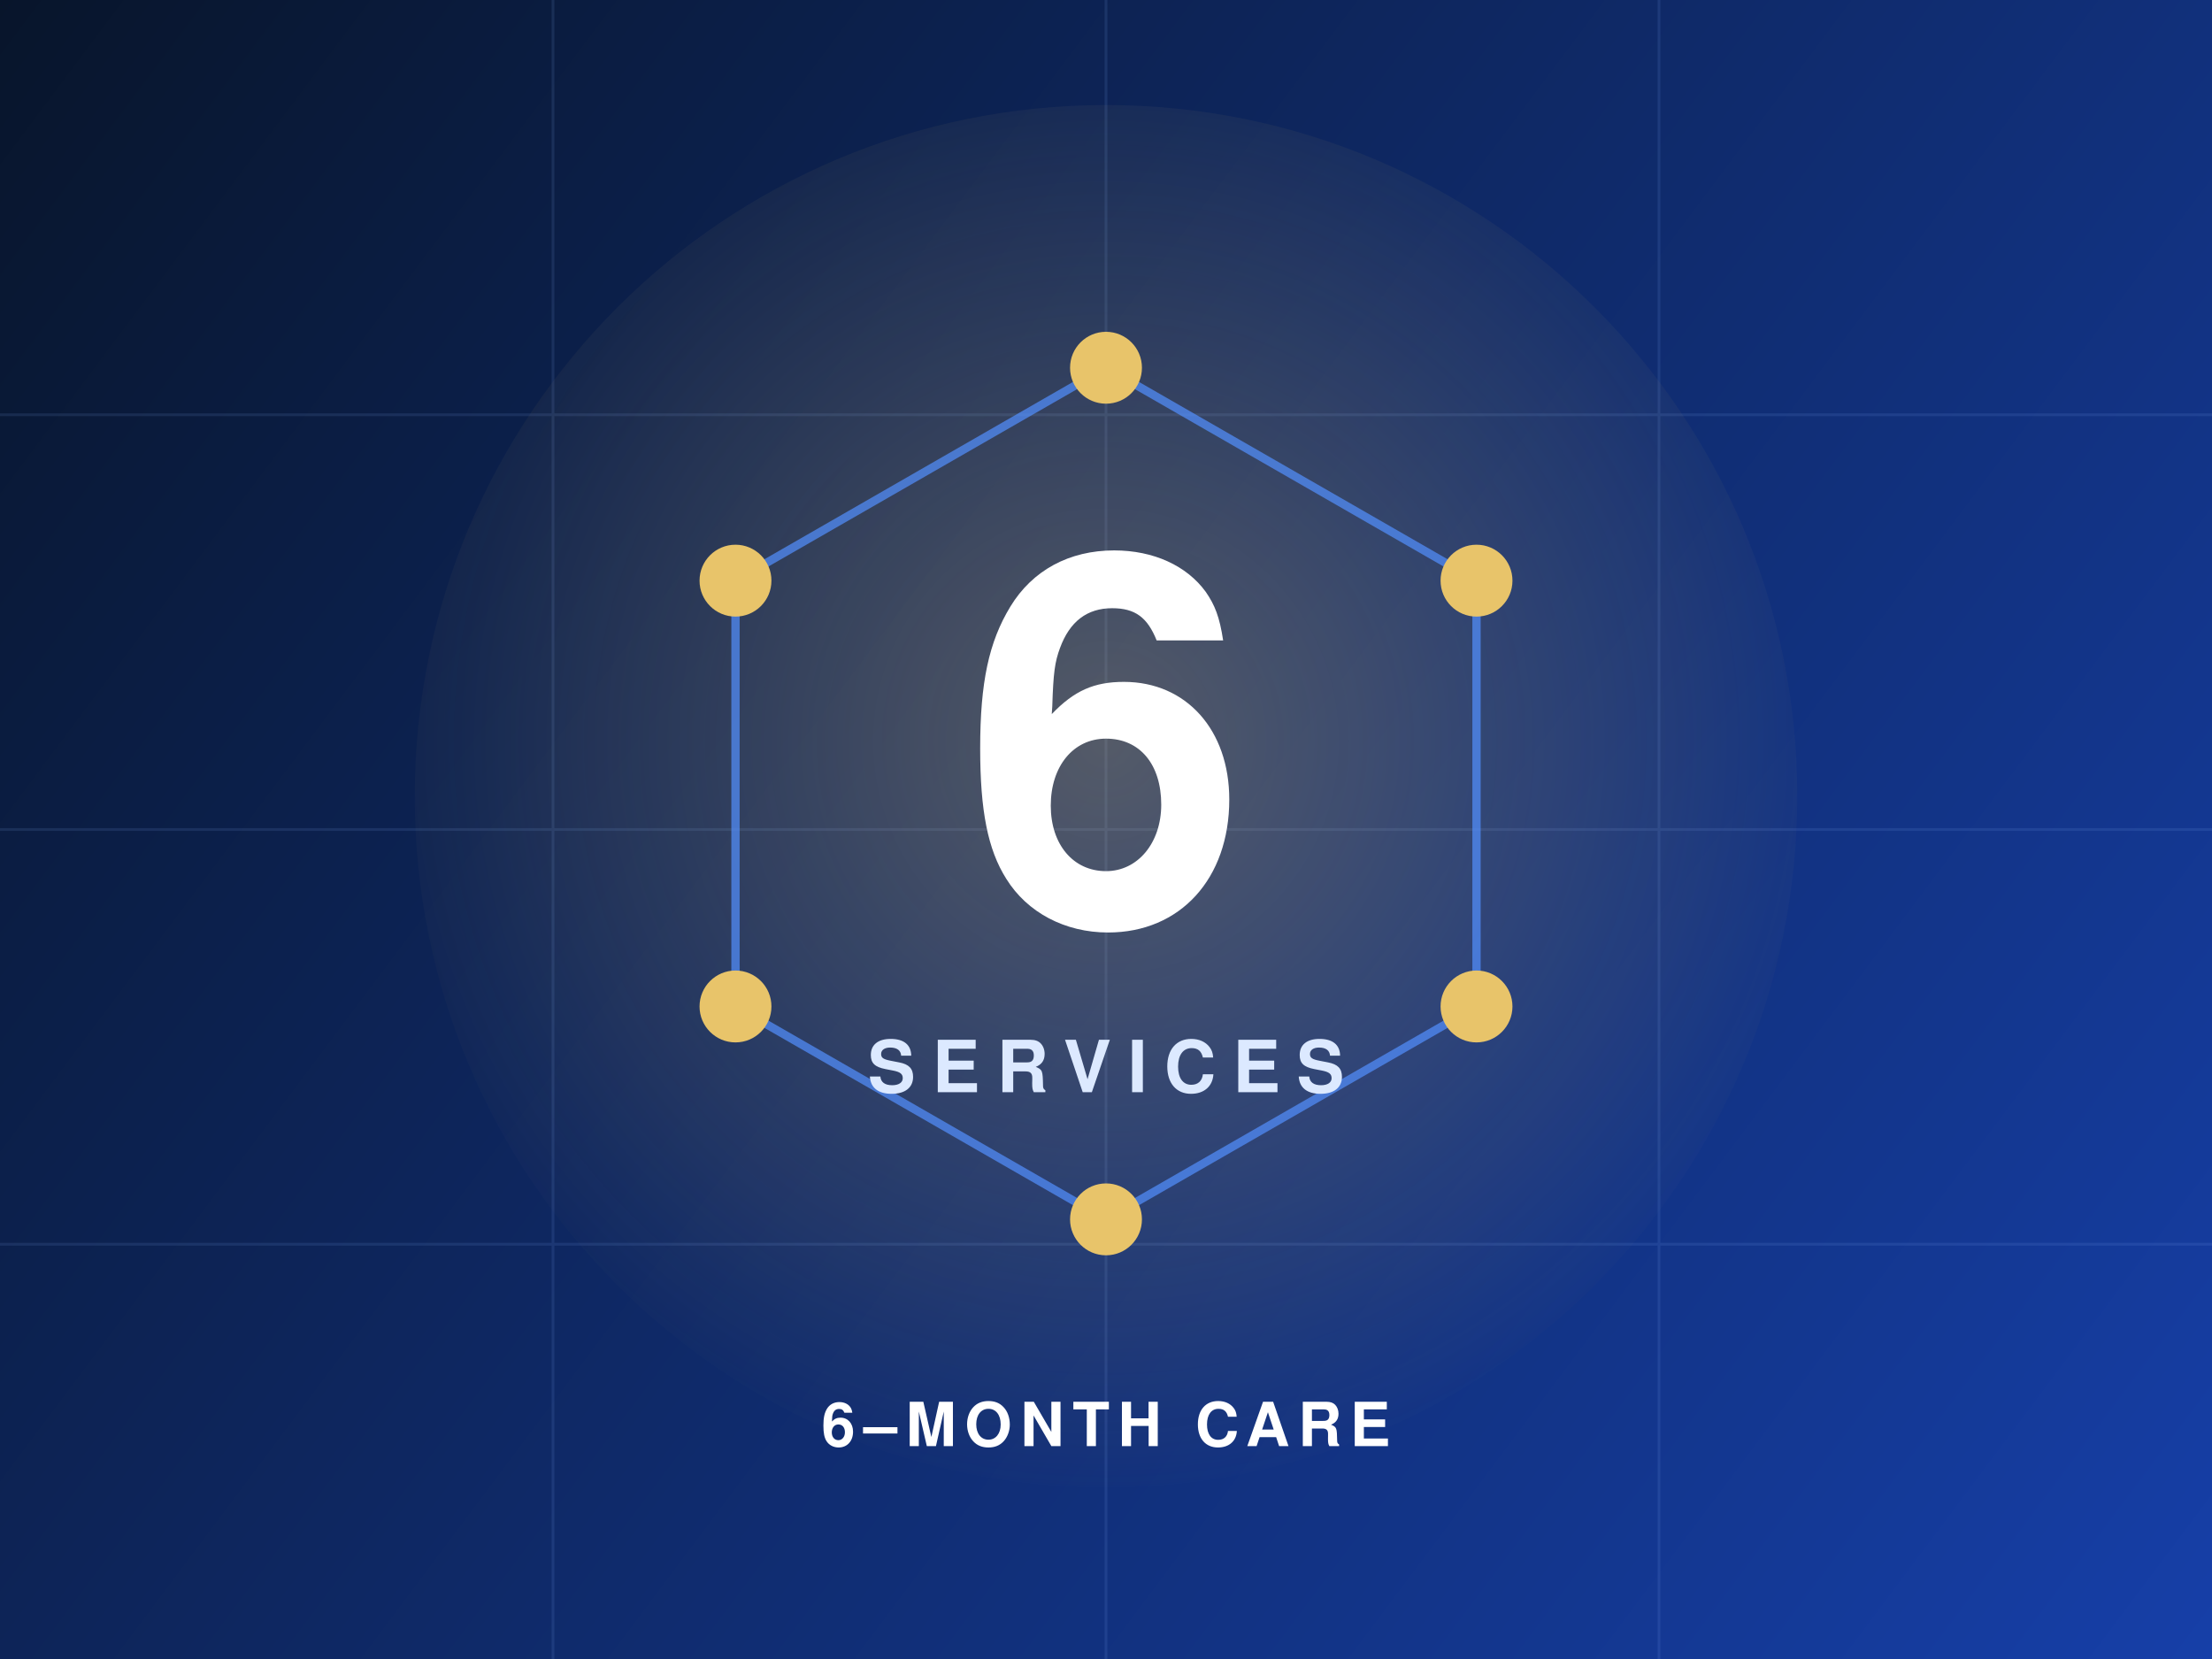
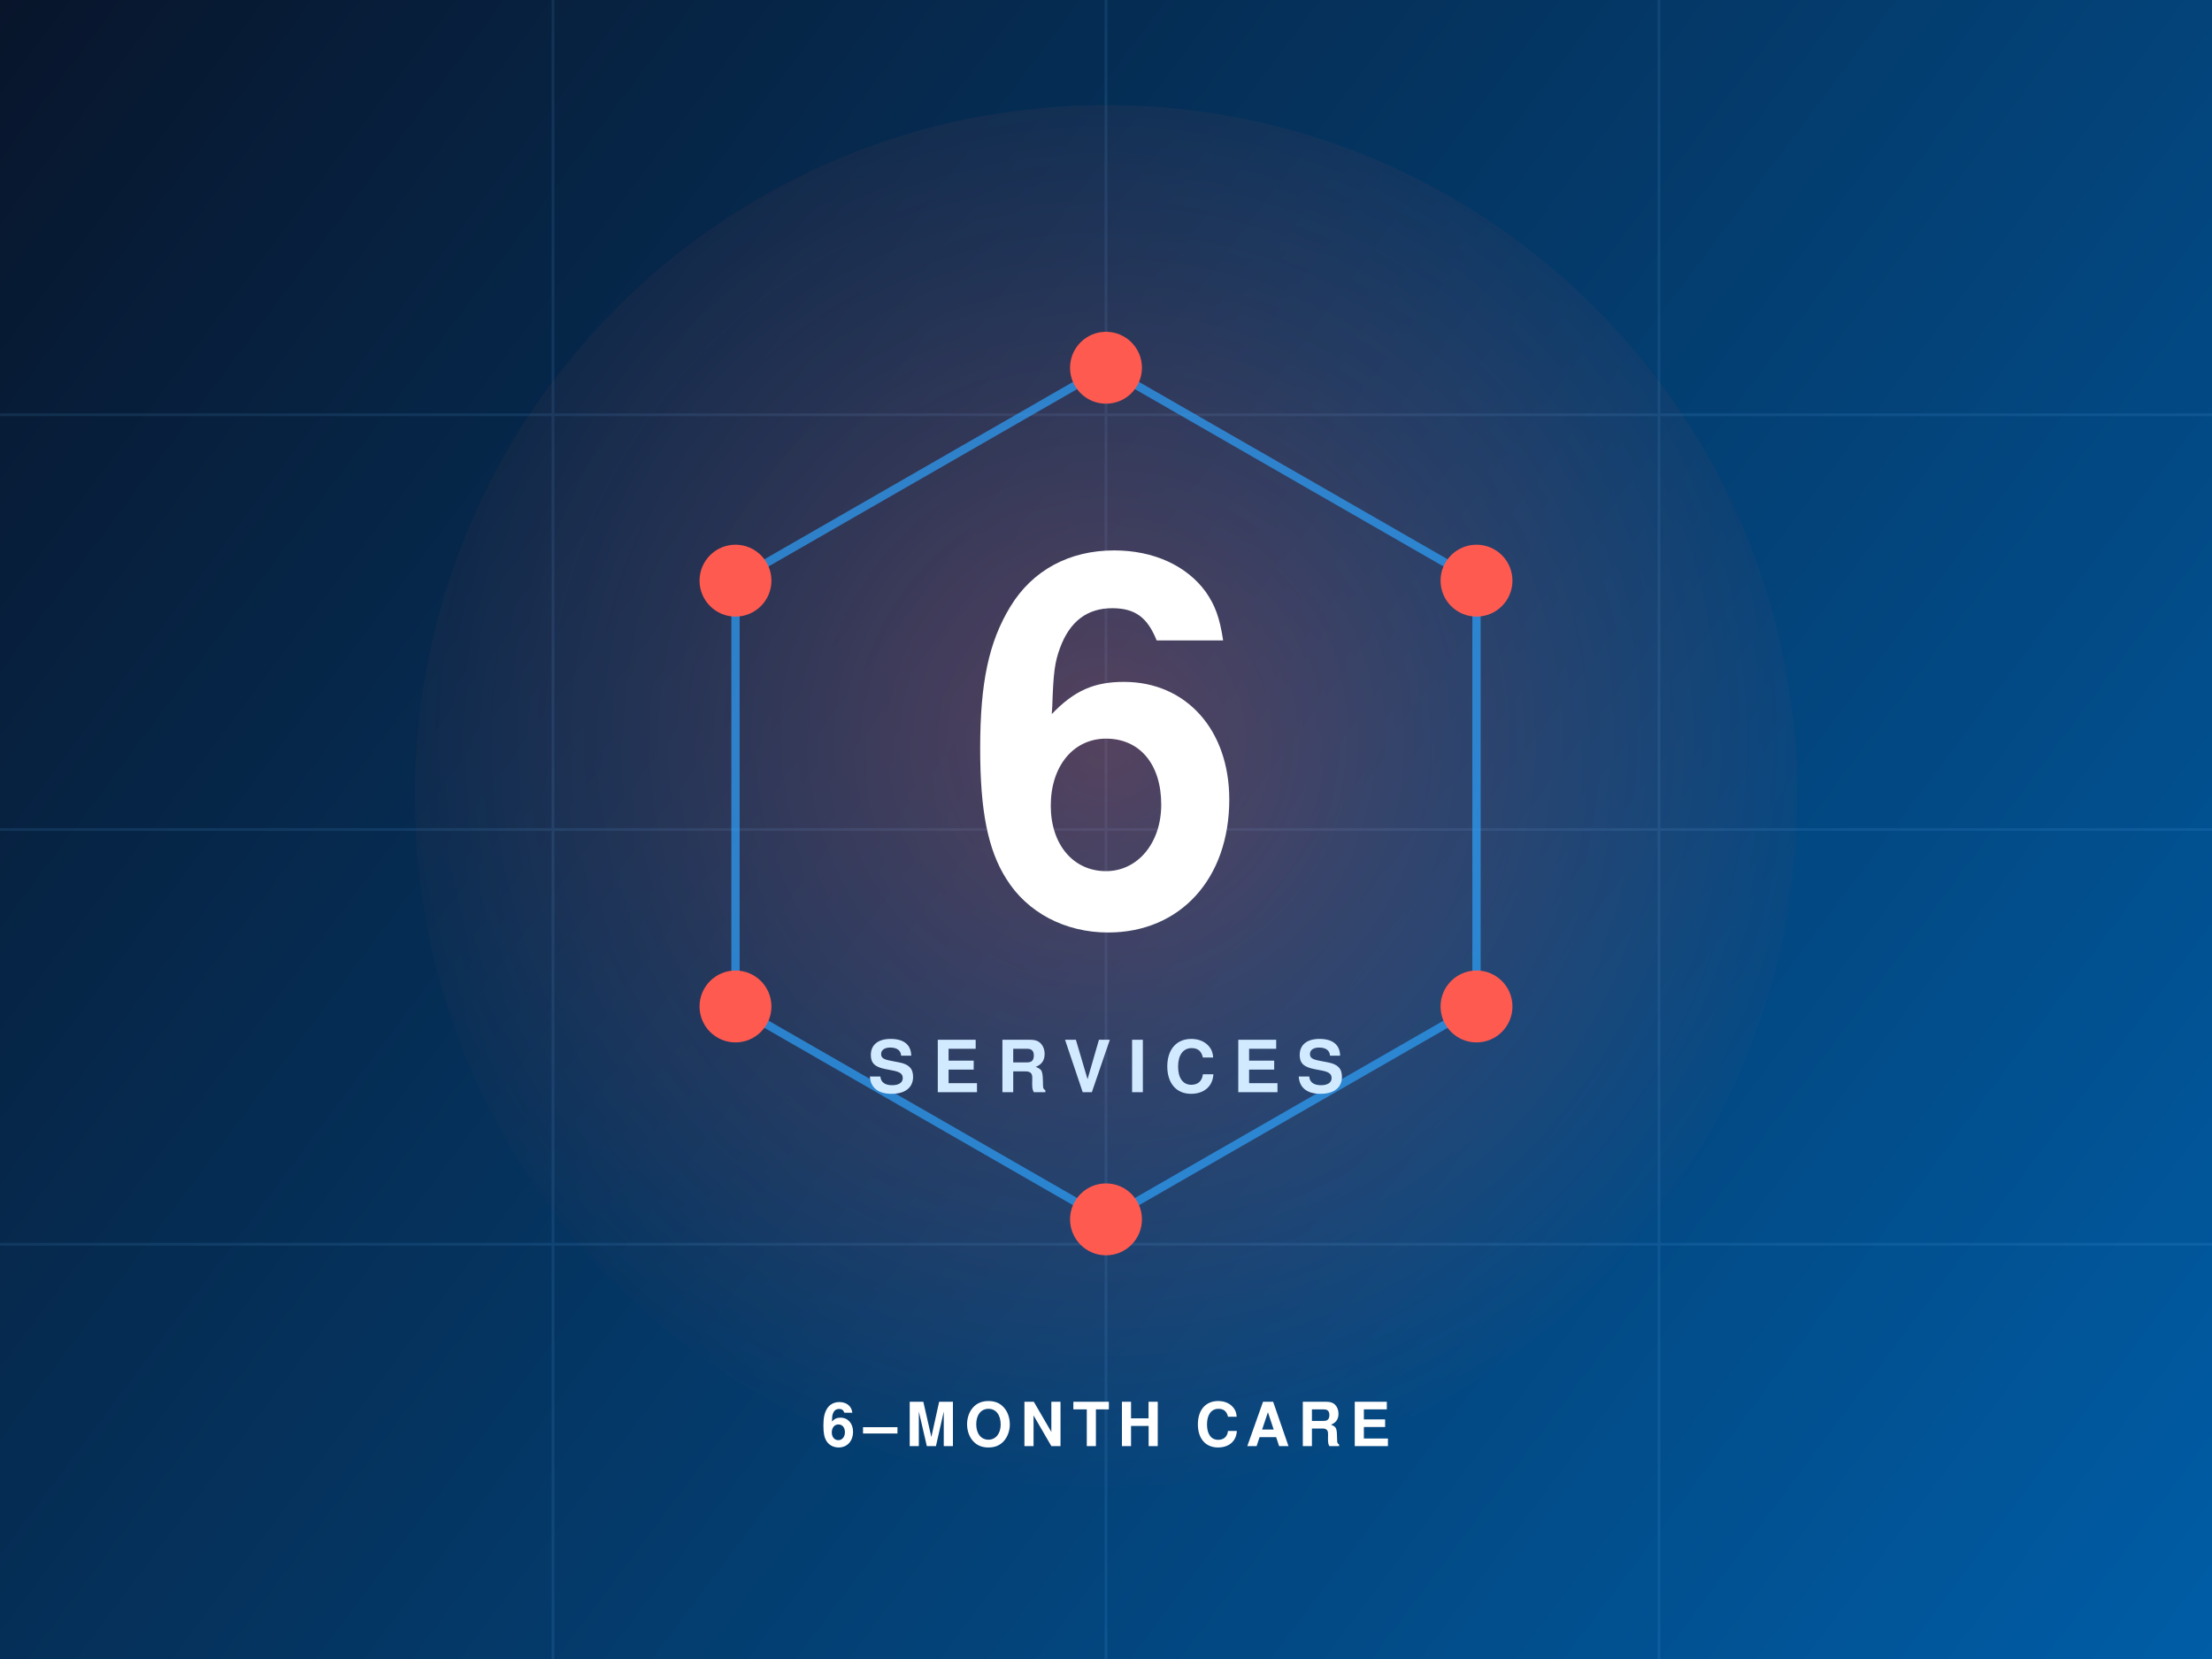
<svg xmlns="http://www.w3.org/2000/svg" viewBox="0 0 800 600" fill="none" role="img" aria-label="6-Month Care plan">
  <defs>
    <linearGradient id="bg6" x1="0" y1="0" x2="800" y2="600" gradientUnits="userSpaceOnUse">
      <stop offset="0" stop-color="#08152b" />
-       <stop offset="1" stop-color="#163fa8" />
+       <stop offset="1" stop-color="#005da6" />
    </linearGradient>
    <radialGradient id="glow6" cx="0.5" cy="0.46" r="0.55">
-       <stop offset="0" stop-color="#e8c46a" stop-opacity="0.32" />
-       <stop offset="1" stop-color="#e8c46a" stop-opacity="0" />
+       <stop offset="0" stop-color="#ff5a50" stop-opacity="0.32" />
+       <stop offset="1" stop-color="#ff5a50" stop-opacity="0" />
    </radialGradient>
  </defs>
  <rect width="800" height="600" fill="url(#bg6)" />
-   <g stroke="#8ab5ff" stroke-opacity="0.12">
+   <g stroke="#6ab9ff" stroke-opacity="0.12">
    <path d="M0 150H800M0 300H800M0 450H800M200 0V600M400 0V600M600 0V600" />
  </g>
  <circle cx="400" cy="288" r="250" fill="url(#glow6)" />
-   <polygon points="400,133 534,210 534,364 400,441 266,364 266,210" stroke="#5390ff" stroke-width="3" stroke-opacity="0.7" stroke-linejoin="round" />
-   <g fill="#e8c46a">
+   <polygon points="400,133 534,210 534,364 400,441 266,364 266,210" stroke="#2ea2fb" stroke-width="3" stroke-opacity="0.7" stroke-linejoin="round" />
+   <g fill="#ff5a50">
    <circle cx="400" cy="133" r="13" />
    <circle cx="534" cy="210" r="13" />
    <circle cx="534" cy="364" r="13" />
    <circle cx="400" cy="441" r="13" />
    <circle cx="266" cy="364" r="13" />
    <circle cx="266" cy="210" r="13" />
  </g>
  <text x="400" y="333" text-anchor="middle" font-family="Segoe UI, Helvetica, Arial, sans-serif" font-size="185" font-weight="800" fill="#ffffff">6</text>
-   <text x="400" y="395" text-anchor="middle" font-family="Segoe UI, Helvetica, Arial, sans-serif" font-size="26" font-weight="700" letter-spacing="6" fill="#dce9ff">SERVICES</text>
+   <text x="400" y="395" text-anchor="middle" font-family="Segoe UI, Helvetica, Arial, sans-serif" font-size="26" font-weight="700" letter-spacing="6" fill="#d2eaff">SERVICES</text>
  <text x="400" y="523" text-anchor="middle" font-family="Segoe UI, Helvetica, Arial, sans-serif" font-size="22" font-weight="600" letter-spacing="3" fill="#ffffff">6–MONTH CARE</text>
</svg>
